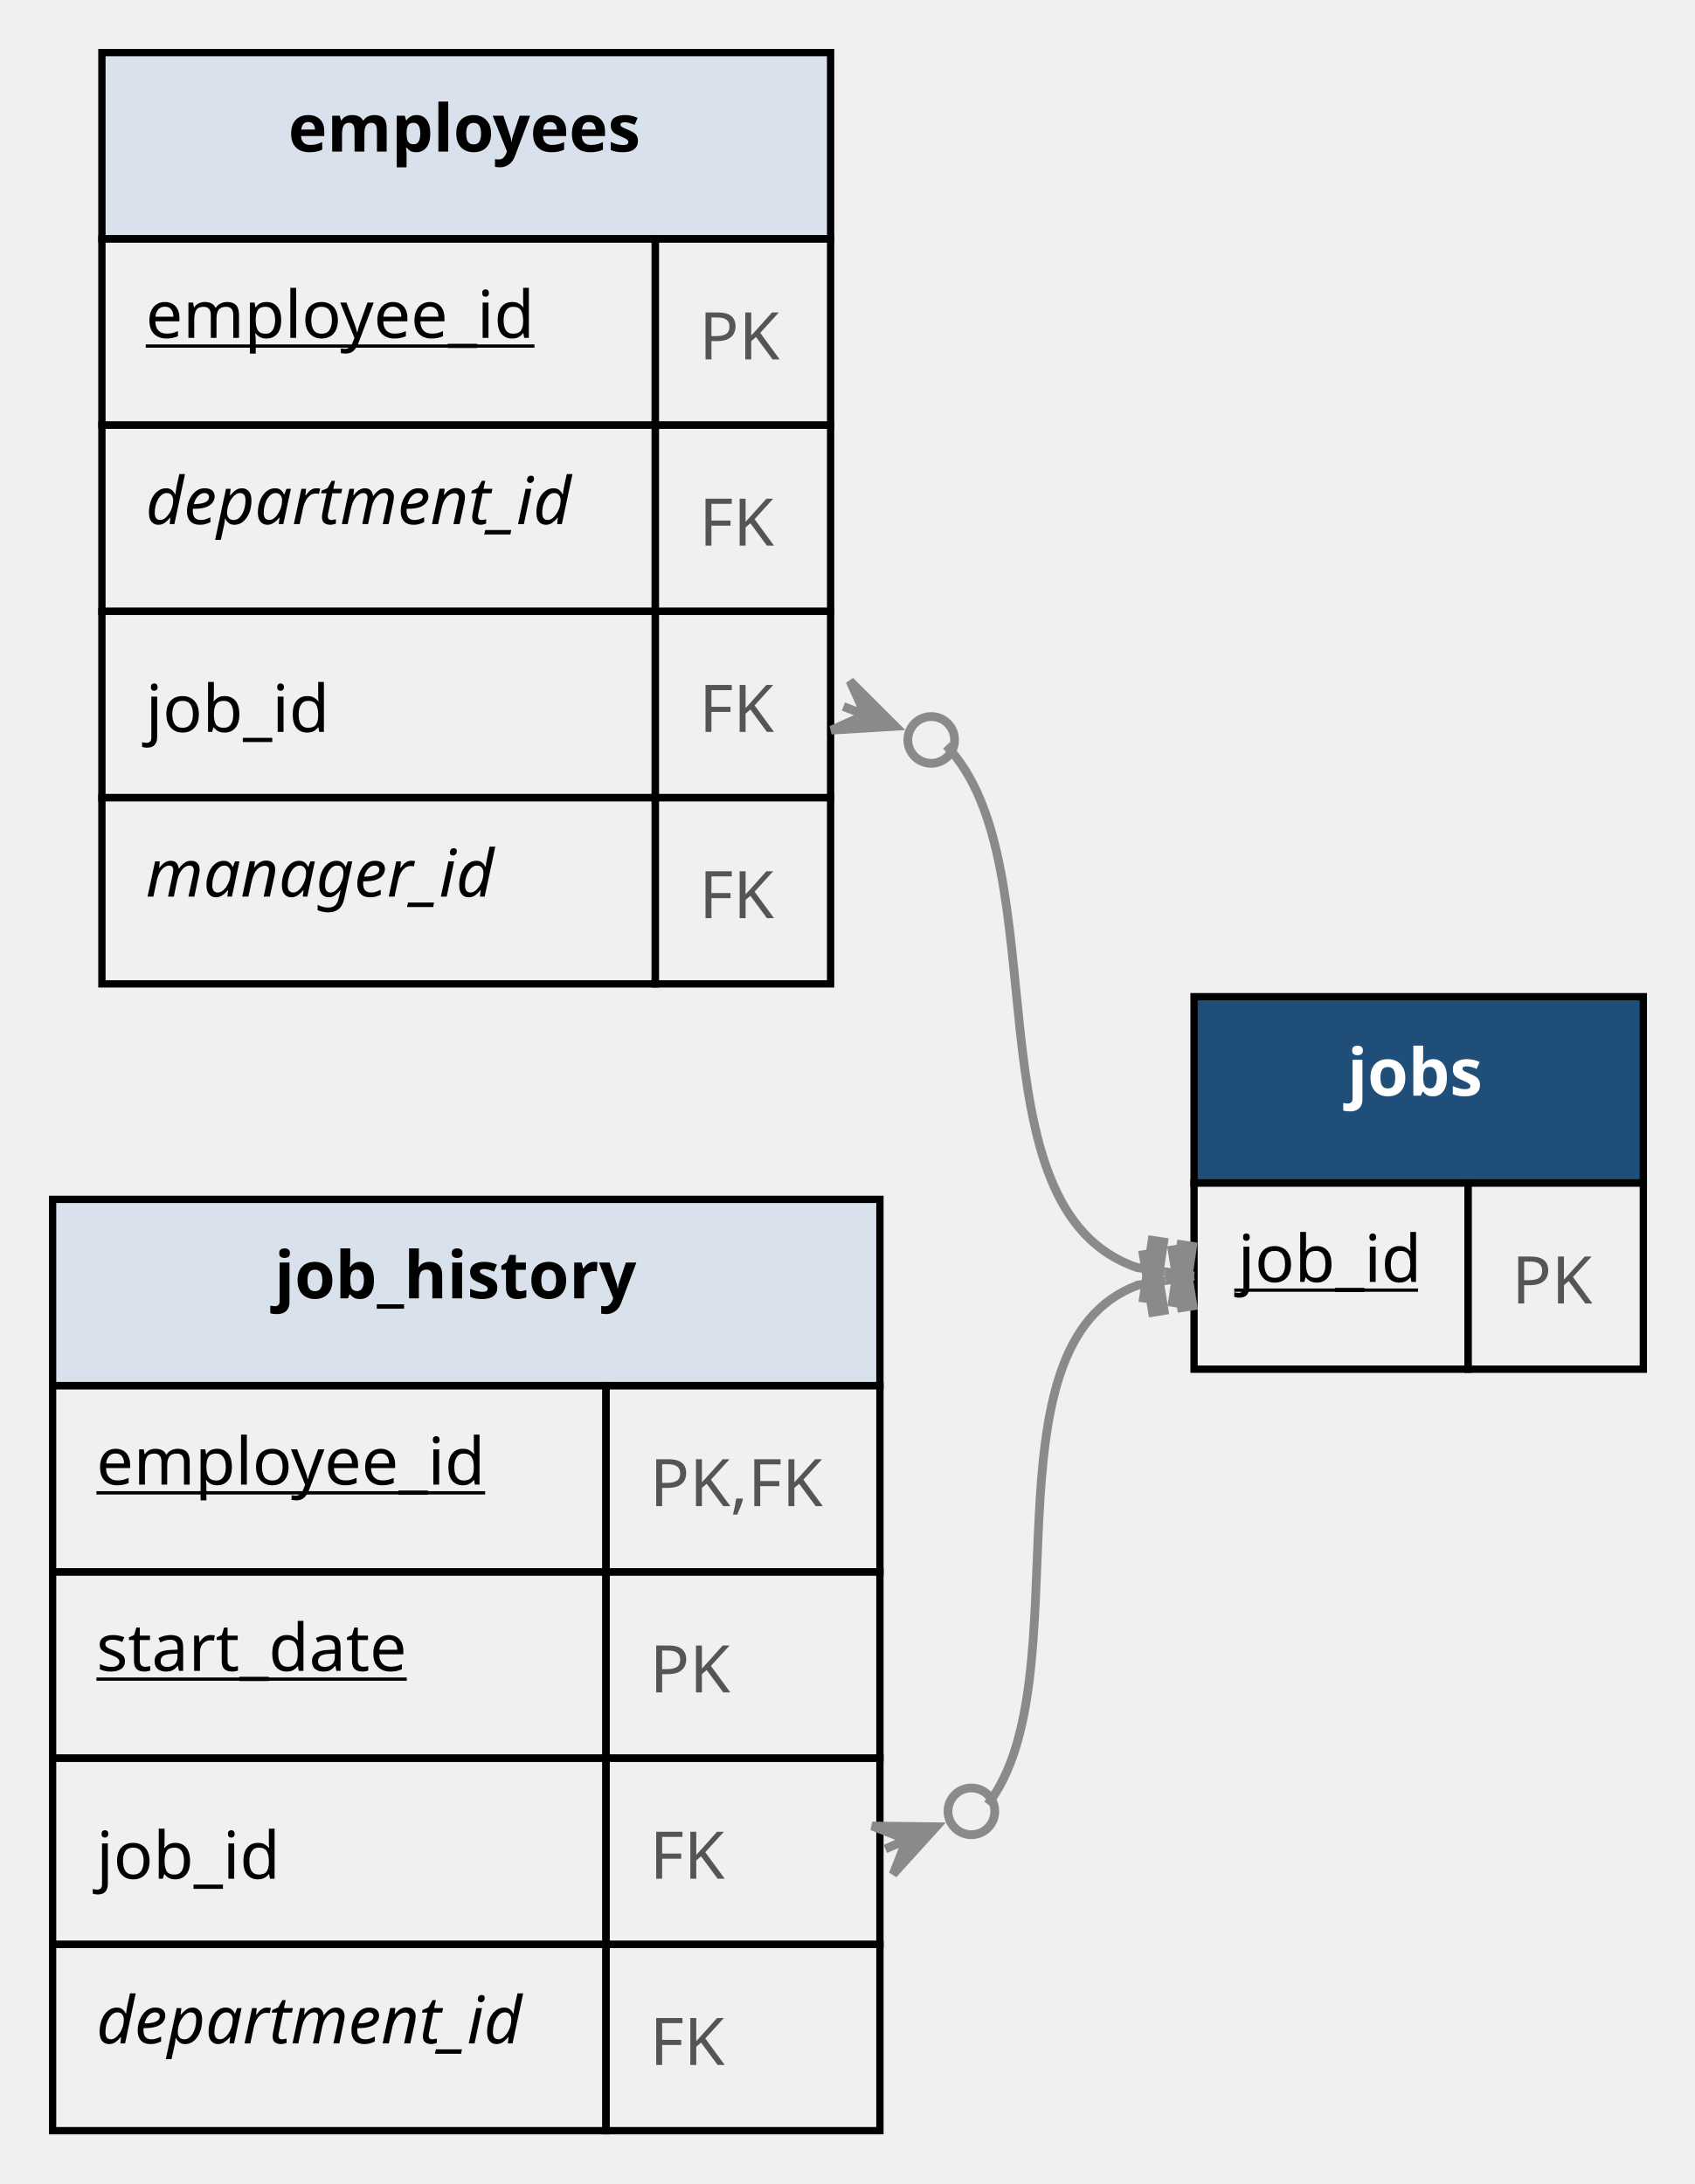
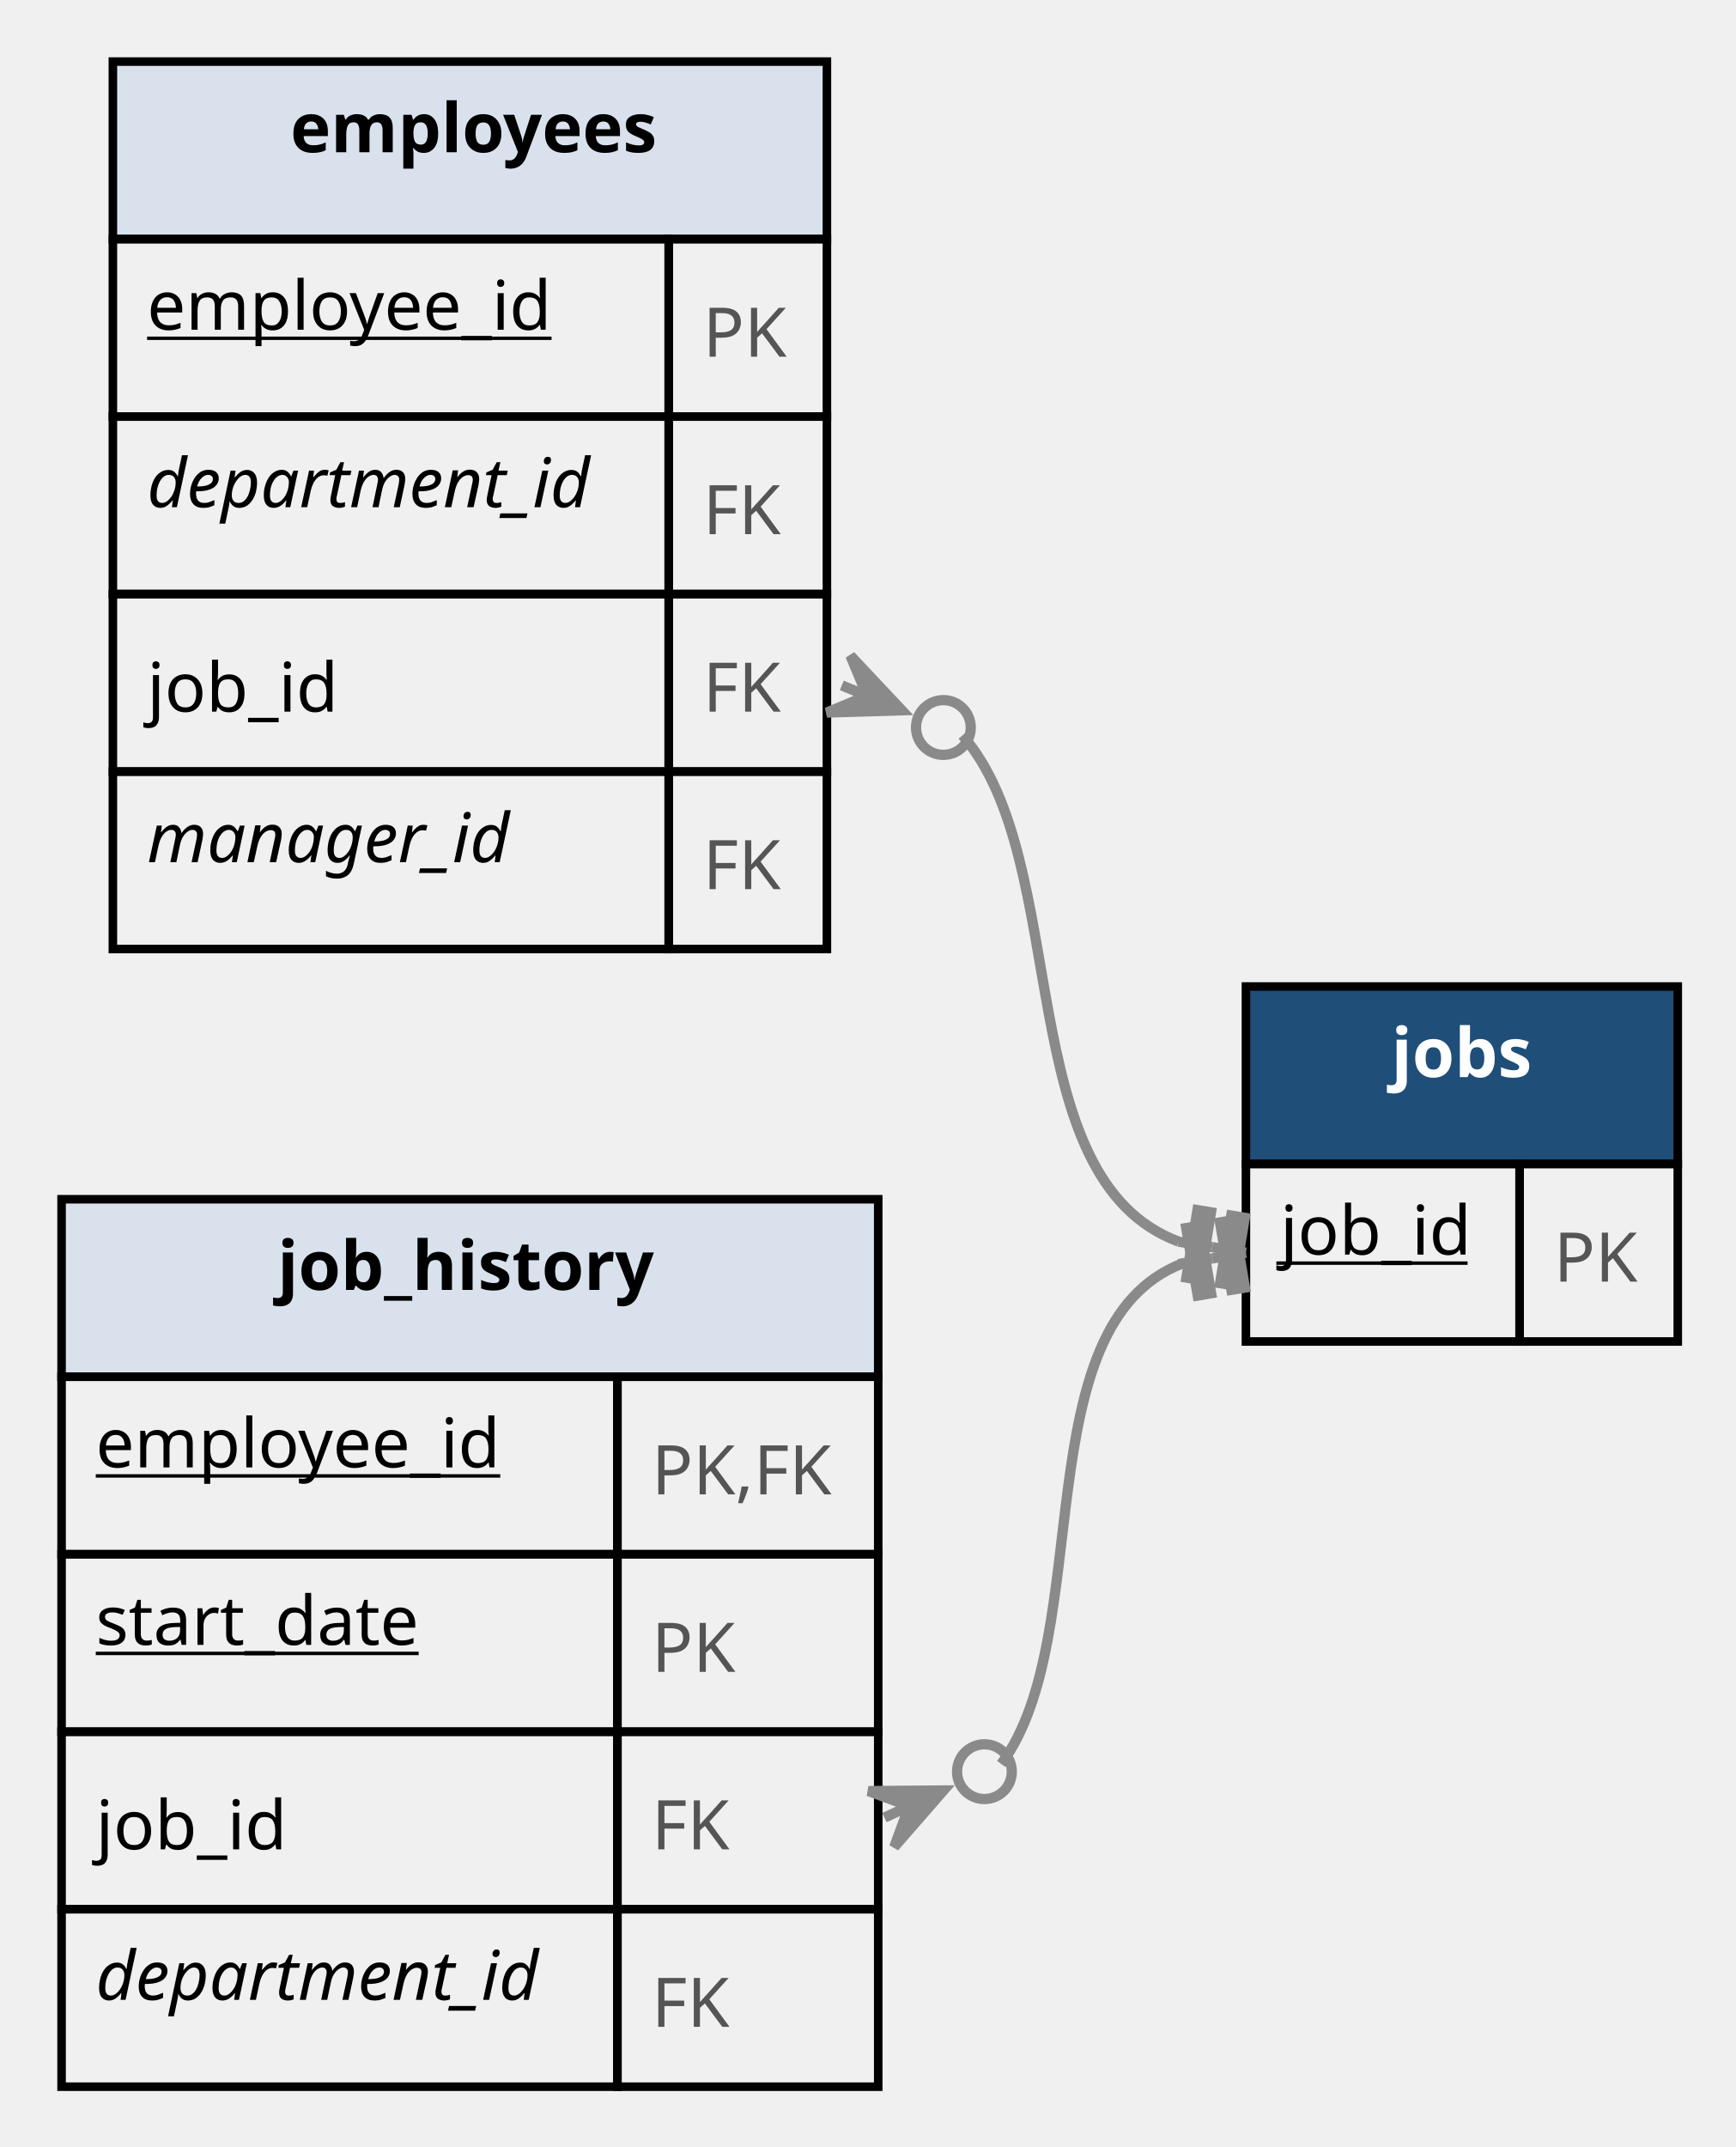
- <svg xmlns="http://www.w3.org/2000/svg" width="232pt" height="299pt" viewBox="0.00 0.00 232.00 299.00">
-   <g id="graph0" class="graph" transform="scale(1 1) rotate(0) translate(7.2 291.7)">
+ <svg xmlns="http://www.w3.org/2000/svg" width="203pt" height="251pt" viewBox="0.00 0.00 203.00 251.00">
+   <g id="graph0" class="graph" transform="scale(1 1) rotate(0) translate(7.2 243.95)">
    <g id="node1" class="node">
-       <polygon fill="#1f4e79" stroke="none" points="156.25,-129.75 156.25,-155.25 217.75,-155.25 217.75,-129.75 156.25,-129.75" />
-       <polygon fill="none" stroke="#000000" points="156.25,-129.75 156.25,-155.25 217.75,-155.25 217.75,-129.75 156.25,-129.75" />
-       <text xml:space="preserve" text-anchor="start" x="177.25" y="-141.7" font-family="Noto Sans KR" font-weight="bold" font-size="9.00" fill="#ffffff">jobs</text>
-       <polygon fill="none" stroke="#000000" points="156.25,-104.25 156.25,-129.75 193.75,-129.75 193.75,-104.25 156.25,-104.25" />
-       <text xml:space="preserve" text-anchor="start" x="162.25" y="-116.2" font-family="Noto Sans KR" text-decoration="underline" font-size="9.00">job_id</text>
-       <polygon fill="none" stroke="#000000" points="193.75,-104.25 193.75,-129.75 217.75,-129.75 217.75,-104.25 193.75,-104.25" />
-       <text xml:space="preserve" text-anchor="start" x="199.75" y="-113.25" font-family="Noto Sans KR" font-size="9.00" fill="#555555">PK</text>
+       <polygon fill="#1f4e79" stroke="none" points="138.5,-107.88 138.5,-128.62 189,-128.62 189,-107.88 138.5,-107.88" />
+       <polygon fill="none" stroke="#000000" points="138.5,-107.88 138.5,-128.62 189,-128.62 189,-107.88 138.5,-107.88" />
+       <text xml:space="preserve" text-anchor="start" x="155.5" y="-118.03" font-family="Noto Sans KR" font-weight="bold" font-size="8.00" fill="#ffffff">jobs</text>
+       <polygon fill="none" stroke="#000000" points="138.5,-87.12 138.5,-107.88 170.5,-107.88 170.5,-87.12 138.5,-87.12" />
+       <text xml:space="preserve" text-anchor="start" x="142.5" y="-97.28" font-family="Noto Sans KR" text-decoration="underline" font-size="8.00">job_id</text>
+       <polygon fill="none" stroke="#000000" points="170.5,-87.12 170.5,-107.88 189,-107.88 189,-87.12 170.5,-87.12" />
+       <text xml:space="preserve" text-anchor="start" x="174.5" y="-94.12" font-family="Noto Sans KR" font-size="8.00" fill="#555555">PK</text>
    </g>
    <g id="node2" class="node">
-       <polygon fill="#d9e2ec" stroke="none" points="6.75,-259 6.75,-284.5 106.5,-284.5 106.5,-259 6.75,-259" />
-       <polygon fill="none" stroke="#000000" points="6.75,-259 6.75,-284.5 106.5,-284.5 106.5,-259 6.75,-259" />
-       <text xml:space="preserve" text-anchor="start" x="32.25" y="-270.95" font-family="Noto Sans KR" font-weight="bold" font-size="9.00" fill="#000000">employees</text>
-       <polygon fill="none" stroke="#000000" points="6.75,-233.5 6.75,-259 82.5,-259 82.5,-233.5 6.75,-233.5" />
-       <text xml:space="preserve" text-anchor="start" x="12.75" y="-245.45" font-family="Noto Sans KR" text-decoration="underline" font-size="9.00">employee_id</text>
-       <polygon fill="none" stroke="#000000" points="82.5,-233.5 82.5,-259 106.5,-259 106.5,-233.5 82.5,-233.5" />
-       <text xml:space="preserve" text-anchor="start" x="88.5" y="-242.5" font-family="Noto Sans KR" font-size="9.00" fill="#555555">PK</text>
-       <polygon fill="none" stroke="#000000" points="6.75,-208 6.75,-233.5 82.5,-233.5 82.5,-208 6.75,-208" />
-       <text xml:space="preserve" text-anchor="start" x="12.75" y="-219.95" font-family="Noto Sans KR" font-style="italic" font-size="9.00">department_id</text>
-       <polygon fill="none" stroke="#000000" points="82.5,-208 82.5,-233.5 106.5,-233.5 106.5,-208 82.5,-208" />
-       <text xml:space="preserve" text-anchor="start" x="88.5" y="-217" font-family="Noto Sans KR" font-size="9.00" fill="#555555">FK</text>
-       <polygon fill="none" stroke="#000000" points="6.75,-182.5 6.75,-208 82.5,-208 82.5,-182.5 6.75,-182.5" />
-       <text xml:space="preserve" text-anchor="start" x="12.75" y="-191.5" font-family="Noto Sans KR" font-size="9.00">job_id</text>
-       <polygon fill="none" stroke="#000000" points="82.5,-182.5 82.5,-208 106.5,-208 106.5,-182.5 82.5,-182.5" />
-       <text xml:space="preserve" text-anchor="start" x="88.5" y="-191.5" font-family="Noto Sans KR" font-size="9.00" fill="#555555">FK</text>
-       <polygon fill="none" stroke="#000000" points="6.75,-157 6.75,-182.5 82.5,-182.5 82.5,-157 6.75,-157" />
-       <text xml:space="preserve" text-anchor="start" x="12.75" y="-168.95" font-family="Noto Sans KR" font-style="italic" font-size="9.00">manager_id</text>
-       <polygon fill="none" stroke="#000000" points="82.5,-157 82.5,-182.5 106.5,-182.5 106.5,-157 82.5,-157" />
-       <text xml:space="preserve" text-anchor="start" x="88.5" y="-166" font-family="Noto Sans KR" font-size="9.00" fill="#555555">FK</text>
+       <polygon fill="#d9e2ec" stroke="none" points="6,-216 6,-236.75 89.5,-236.75 89.5,-216 6,-216" />
+       <polygon fill="none" stroke="#000000" points="6,-216 6,-236.75 89.5,-236.75 89.5,-216 6,-216" />
+       <text xml:space="preserve" text-anchor="start" x="26.75" y="-226.15" font-family="Noto Sans KR" font-weight="bold" font-size="8.00" fill="#000000">employees</text>
+       <polygon fill="none" stroke="#000000" points="6,-195.25 6,-216 71,-216 71,-195.25 6,-195.25" />
+       <text xml:space="preserve" text-anchor="start" x="10" y="-205.4" font-family="Noto Sans KR" text-decoration="underline" font-size="8.00">employee_id</text>
+       <polygon fill="none" stroke="#000000" points="71,-195.25 71,-216 89.5,-216 89.5,-195.25 71,-195.25" />
+       <text xml:space="preserve" text-anchor="start" x="75" y="-202.25" font-family="Noto Sans KR" font-size="8.00" fill="#555555">PK</text>
+       <polygon fill="none" stroke="#000000" points="6,-174.5 6,-195.25 71,-195.25 71,-174.5 6,-174.5" />
+       <text xml:space="preserve" text-anchor="start" x="10" y="-184.65" font-family="Noto Sans KR" font-style="italic" font-size="8.00">department_id</text>
+       <polygon fill="none" stroke="#000000" points="71,-174.5 71,-195.25 89.5,-195.25 89.5,-174.5 71,-174.5" />
+       <text xml:space="preserve" text-anchor="start" x="75" y="-181.5" font-family="Noto Sans KR" font-size="8.00" fill="#555555">FK</text>
+       <polygon fill="none" stroke="#000000" points="6,-153.75 6,-174.5 71,-174.5 71,-153.75 6,-153.75" />
+       <text xml:space="preserve" text-anchor="start" x="10" y="-160.75" font-family="Noto Sans KR" font-size="8.00">job_id</text>
+       <polygon fill="none" stroke="#000000" points="71,-153.75 71,-174.5 89.5,-174.5 89.5,-153.75 71,-153.75" />
+       <text xml:space="preserve" text-anchor="start" x="75" y="-160.75" font-family="Noto Sans KR" font-size="8.00" fill="#555555">FK</text>
+       <polygon fill="none" stroke="#000000" points="6,-133 6,-153.75 71,-153.75 71,-133 6,-133" />
+       <text xml:space="preserve" text-anchor="start" x="10" y="-143.15" font-family="Noto Sans KR" font-style="italic" font-size="8.00">manager_id</text>
+       <polygon fill="none" stroke="#000000" points="71,-133 71,-153.75 89.5,-153.75 89.5,-133 71,-133" />
+       <text xml:space="preserve" text-anchor="start" x="75" y="-140" font-family="Noto Sans KR" font-size="8.00" fill="#555555">FK</text>
    </g>
    <g id="edge1" class="edge">
-       <path fill="none" stroke="#8a8a8a" stroke-width="1.2" d="M122.33,-189.62C138.1,-173.22 124.76,-126.13 148.51,-118.15" />
-       <polygon fill="#8a8a8a" stroke="#8a8a8a" stroke-width="1.2" points="115.36,-192.27 106.6,-191.74 111.24,-193.83 108.25,-194.97 108.25,-194.97 108.25,-194.97 111.24,-193.83 109.15,-198.47 115.36,-192.27" />
-       <ellipse fill="none" stroke="#8a8a8a" stroke-width="1.2" cx="120.27" cy="-190.4" rx="3.2" ry="3.2" />
-       <polygon fill="#8a8a8a" stroke="#8a8a8a" stroke-width="1.2" points="154.87,-113.16 156.05,-121.07 154.47,-121.31 153.29,-113.4 154.87,-113.16" />
-       <polyline fill="none" stroke="#8a8a8a" stroke-width="1.2" points="156.25,-117 152.29,-117.59" />
-       <polygon fill="#8a8a8a" stroke="#8a8a8a" stroke-width="1.2" points="150.91,-113.75 152.09,-121.66 150.51,-121.9 149.33,-113.99 150.91,-113.75" />
-       <polyline fill="none" stroke="#8a8a8a" stroke-width="1.2" points="152.29,-117.59 148.34,-118.18" />
+       <path fill="none" stroke="#8a8a8a" stroke-width="1.2" d="M105.35,-157.98C118.32,-143.16 110.81,-106.15 130.65,-98.79" />
+       <polygon fill="#8a8a8a" stroke="#8a8a8a" stroke-width="1.2" points="98.26,-160.91 89.49,-160.65 94.2,-162.6 91.24,-163.82 91.24,-163.82 91.24,-163.82 94.2,-162.6 92.25,-167.3 98.26,-160.91" />
+       <ellipse fill="none" stroke="#8a8a8a" stroke-width="1.2" cx="103.12" cy="-158.9" rx="3.2" ry="3.2" />
+       <polygon fill="#8a8a8a" stroke="#8a8a8a" stroke-width="1.2" points="137.06,-93.68 138.36,-101.58 136.78,-101.84 135.48,-93.94 137.06,-93.68" />
+       <polyline fill="none" stroke="#8a8a8a" stroke-width="1.2" points="138.5,-97.5 134.55,-98.15" />
+       <polygon fill="#8a8a8a" stroke="#8a8a8a" stroke-width="1.2" points="133.12,-94.33 134.41,-102.22 132.83,-102.48 131.54,-94.59 133.12,-94.33" />
+       <polyline fill="none" stroke="#8a8a8a" stroke-width="1.2" points="134.55,-98.15 130.61,-98.79" />
    </g>
    <g id="node3" class="node">
-       <polygon fill="#d9e2ec" stroke="none" points="0,-102 0,-127.5 113.25,-127.5 113.25,-102 0,-102" />
-       <polygon fill="none" stroke="#000000" points="0,-102 0,-127.5 113.25,-127.5 113.25,-102 0,-102" />
-       <text xml:space="preserve" text-anchor="start" x="30.38" y="-113.95" font-family="Noto Sans KR" font-weight="bold" font-size="9.00" fill="#000000">job_history</text>
-       <polygon fill="none" stroke="#000000" points="0,-76.5 0,-102 75.75,-102 75.75,-76.5 0,-76.5" />
-       <text xml:space="preserve" text-anchor="start" x="6" y="-88.45" font-family="Noto Sans KR" text-decoration="underline" font-size="9.00">employee_id</text>
-       <polygon fill="none" stroke="#000000" points="75.75,-76.5 75.75,-102 113.25,-102 113.25,-76.5 75.75,-76.5" />
-       <text xml:space="preserve" text-anchor="start" x="81.75" y="-85.5" font-family="Noto Sans KR" font-size="9.00" fill="#555555">PK,FK</text>
-       <polygon fill="none" stroke="#000000" points="0,-51 0,-76.5 75.75,-76.5 75.75,-51 0,-51" />
-       <text xml:space="preserve" text-anchor="start" x="6" y="-62.95" font-family="Noto Sans KR" text-decoration="underline" font-size="9.00">start_date</text>
-       <polygon fill="none" stroke="#000000" points="75.75,-51 75.75,-76.5 113.25,-76.5 113.25,-51 75.75,-51" />
-       <text xml:space="preserve" text-anchor="start" x="81.75" y="-60" font-family="Noto Sans KR" font-size="9.00" fill="#555555">PK</text>
-       <polygon fill="none" stroke="#000000" points="0,-25.5 0,-51 75.75,-51 75.75,-25.5 0,-25.5" />
-       <text xml:space="preserve" text-anchor="start" x="6" y="-34.5" font-family="Noto Sans KR" font-size="9.00">job_id</text>
-       <polygon fill="none" stroke="#000000" points="75.75,-25.5 75.75,-51 113.25,-51 113.25,-25.5 75.75,-25.5" />
-       <text xml:space="preserve" text-anchor="start" x="81.75" y="-34.5" font-family="Noto Sans KR" font-size="9.00" fill="#555555">FK</text>
-       <polygon fill="none" stroke="#000000" points="0,0 0,-25.5 75.75,-25.5 75.75,0 0,0" />
-       <text xml:space="preserve" text-anchor="start" x="6" y="-11.95" font-family="Noto Sans KR" font-style="italic" font-size="9.00">department_id</text>
-       <polygon fill="none" stroke="#000000" points="75.75,0 75.75,-25.5 113.25,-25.5 113.25,0 75.75,0" />
-       <text xml:space="preserve" text-anchor="start" x="81.75" y="-9" font-family="Noto Sans KR" font-size="9.00" fill="#555555">FK</text>
+       <polygon fill="#d9e2ec" stroke="none" points="0,-83 0,-103.75 95.5,-103.75 95.5,-83 0,-83" />
+       <polygon fill="none" stroke="#000000" points="0,-83 0,-103.75 95.5,-103.75 95.5,-83 0,-83" />
+       <text xml:space="preserve" text-anchor="start" x="25.25" y="-93.15" font-family="Noto Sans KR" font-weight="bold" font-size="8.00" fill="#000000">job_history</text>
+       <polygon fill="none" stroke="#000000" points="0,-62.25 0,-83 65,-83 65,-62.25 0,-62.25" />
+       <text xml:space="preserve" text-anchor="start" x="4" y="-72.4" font-family="Noto Sans KR" text-decoration="underline" font-size="8.00">employee_id</text>
+       <polygon fill="none" stroke="#000000" points="65,-62.25 65,-83 95.5,-83 95.5,-62.25 65,-62.25" />
+       <text xml:space="preserve" text-anchor="start" x="69" y="-69.25" font-family="Noto Sans KR" font-size="8.00" fill="#555555">PK,FK</text>
+       <polygon fill="none" stroke="#000000" points="0,-41.5 0,-62.25 65,-62.25 65,-41.5 0,-41.5" />
+       <text xml:space="preserve" text-anchor="start" x="4" y="-51.65" font-family="Noto Sans KR" text-decoration="underline" font-size="8.00">start_date</text>
+       <polygon fill="none" stroke="#000000" points="65,-41.5 65,-62.25 95.5,-62.25 95.5,-41.5 65,-41.5" />
+       <text xml:space="preserve" text-anchor="start" x="69" y="-48.5" font-family="Noto Sans KR" font-size="8.00" fill="#555555">PK</text>
+       <polygon fill="none" stroke="#000000" points="0,-20.75 0,-41.5 65,-41.5 65,-20.75 0,-20.75" />
+       <text xml:space="preserve" text-anchor="start" x="4" y="-27.75" font-family="Noto Sans KR" font-size="8.00">job_id</text>
+       <polygon fill="none" stroke="#000000" points="65,-20.75 65,-41.5 95.5,-41.5 95.5,-20.75 65,-20.75" />
+       <text xml:space="preserve" text-anchor="start" x="69" y="-27.75" font-family="Noto Sans KR" font-size="8.00" fill="#555555">FK</text>
+       <polygon fill="none" stroke="#000000" points="0,0 0,-20.75 65,-20.75 65,0 0,0" />
+       <text xml:space="preserve" text-anchor="start" x="4" y="-10.15" font-family="Noto Sans KR" font-style="italic" font-size="8.00">department_id</text>
+       <polygon fill="none" stroke="#000000" points="65,0 65,-20.75 95.5,-20.75 95.5,0 65,0" />
+       <text xml:space="preserve" text-anchor="start" x="69" y="-7" font-family="Noto Sans KR" font-size="8.00" fill="#555555">FK</text>
    </g>
    <g id="edge2" class="edge">
-       <path fill="none" stroke="#8a8a8a" stroke-width="1.2" d="M128.01,-44.69C141.27,-61.81 126.56,-107.67 148.59,-115.77" />
-       <polygon fill="#8a8a8a" stroke="#8a8a8a" stroke-width="1.2" points="120.95,-41.61 115.06,-35.11 116.92,-39.85 113.99,-38.57 113.99,-38.57 113.99,-38.57 116.92,-39.85 112.18,-41.71 120.95,-41.61" />
-       <ellipse fill="none" stroke="#8a8a8a" stroke-width="1.2" cx="125.77" cy="-43.72" rx="3.2" ry="3.2" />
-       <polygon fill="#8a8a8a" stroke="#8a8a8a" stroke-width="1.2" points="156.1,-112.92 154.83,-120.82 153.25,-120.57 154.52,-112.67 156.1,-112.92" />
-       <polyline fill="none" stroke="#8a8a8a" stroke-width="1.2" points="156.25,-117 152.3,-116.37" />
-       <polygon fill="#8a8a8a" stroke="#8a8a8a" stroke-width="1.2" points="152.15,-112.29 150.88,-120.19 149.3,-119.93 150.57,-112.03 152.15,-112.29" />
-       <polyline fill="none" stroke="#8a8a8a" stroke-width="1.2" points="152.3,-116.37 148.35,-115.73" />
+       <path fill="none" stroke="#8a8a8a" stroke-width="1.2" d="M109.88,-37.73C121.1,-52.82 112.43,-89.04 131.07,-96.24" />
+       <polygon fill="#8a8a8a" stroke="#8a8a8a" stroke-width="1.2" points="103.13,-34.63 97.37,-28.02 99.13,-32.8 96.23,-31.46 96.23,-31.46 96.23,-31.46 99.13,-32.8 94.36,-34.56 103.13,-34.63" />
+       <ellipse fill="none" stroke="#8a8a8a" stroke-width="1.2" cx="107.92" cy="-36.83" rx="3.2" ry="3.2" />
+       <polygon fill="#8a8a8a" stroke="#8a8a8a" stroke-width="1.2" points="138.38,-93.42 137.04,-101.31 135.47,-101.04 136.8,-93.16 138.38,-93.42" />
+       <polyline fill="none" stroke="#8a8a8a" stroke-width="1.2" points="138.5,-97.5 134.56,-96.83" />
+       <polygon fill="#8a8a8a" stroke="#8a8a8a" stroke-width="1.2" points="134.43,-92.76 133.1,-100.64 131.52,-100.38 132.86,-92.49 134.43,-92.76" />
+       <polyline fill="none" stroke="#8a8a8a" stroke-width="1.2" points="134.56,-96.83 130.61,-96.17" />
    </g>
  </g>
</svg>
